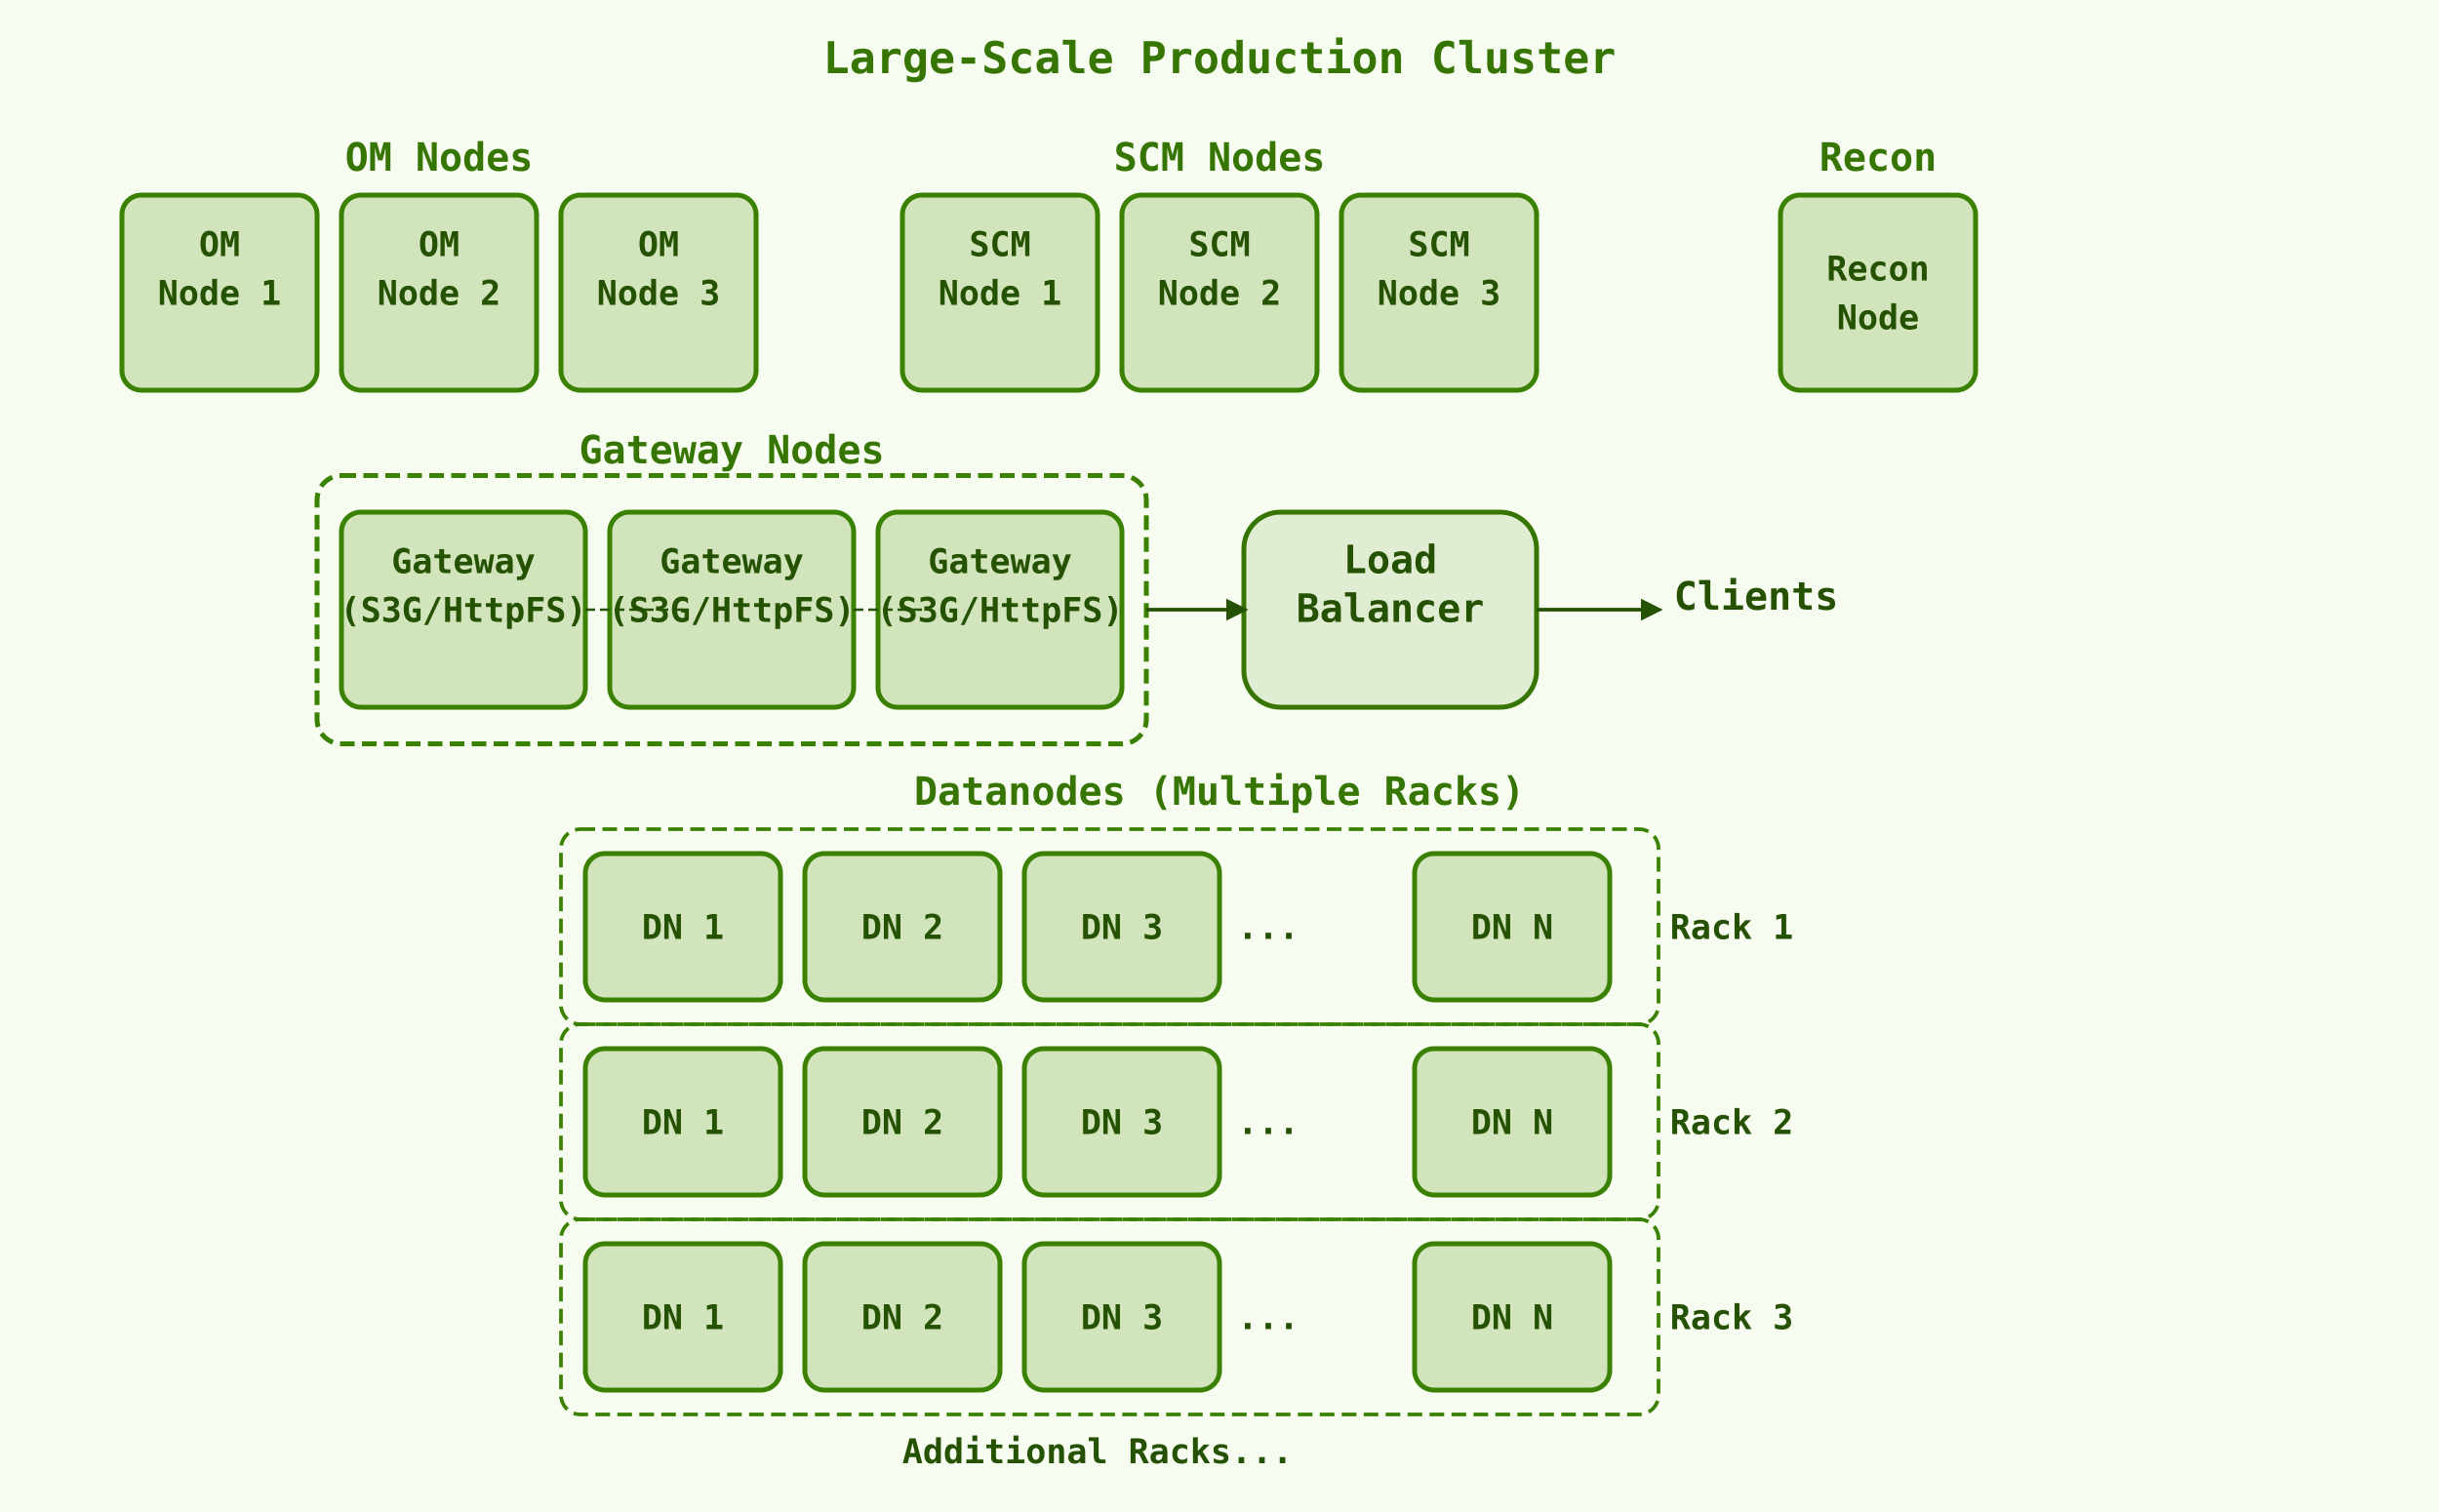
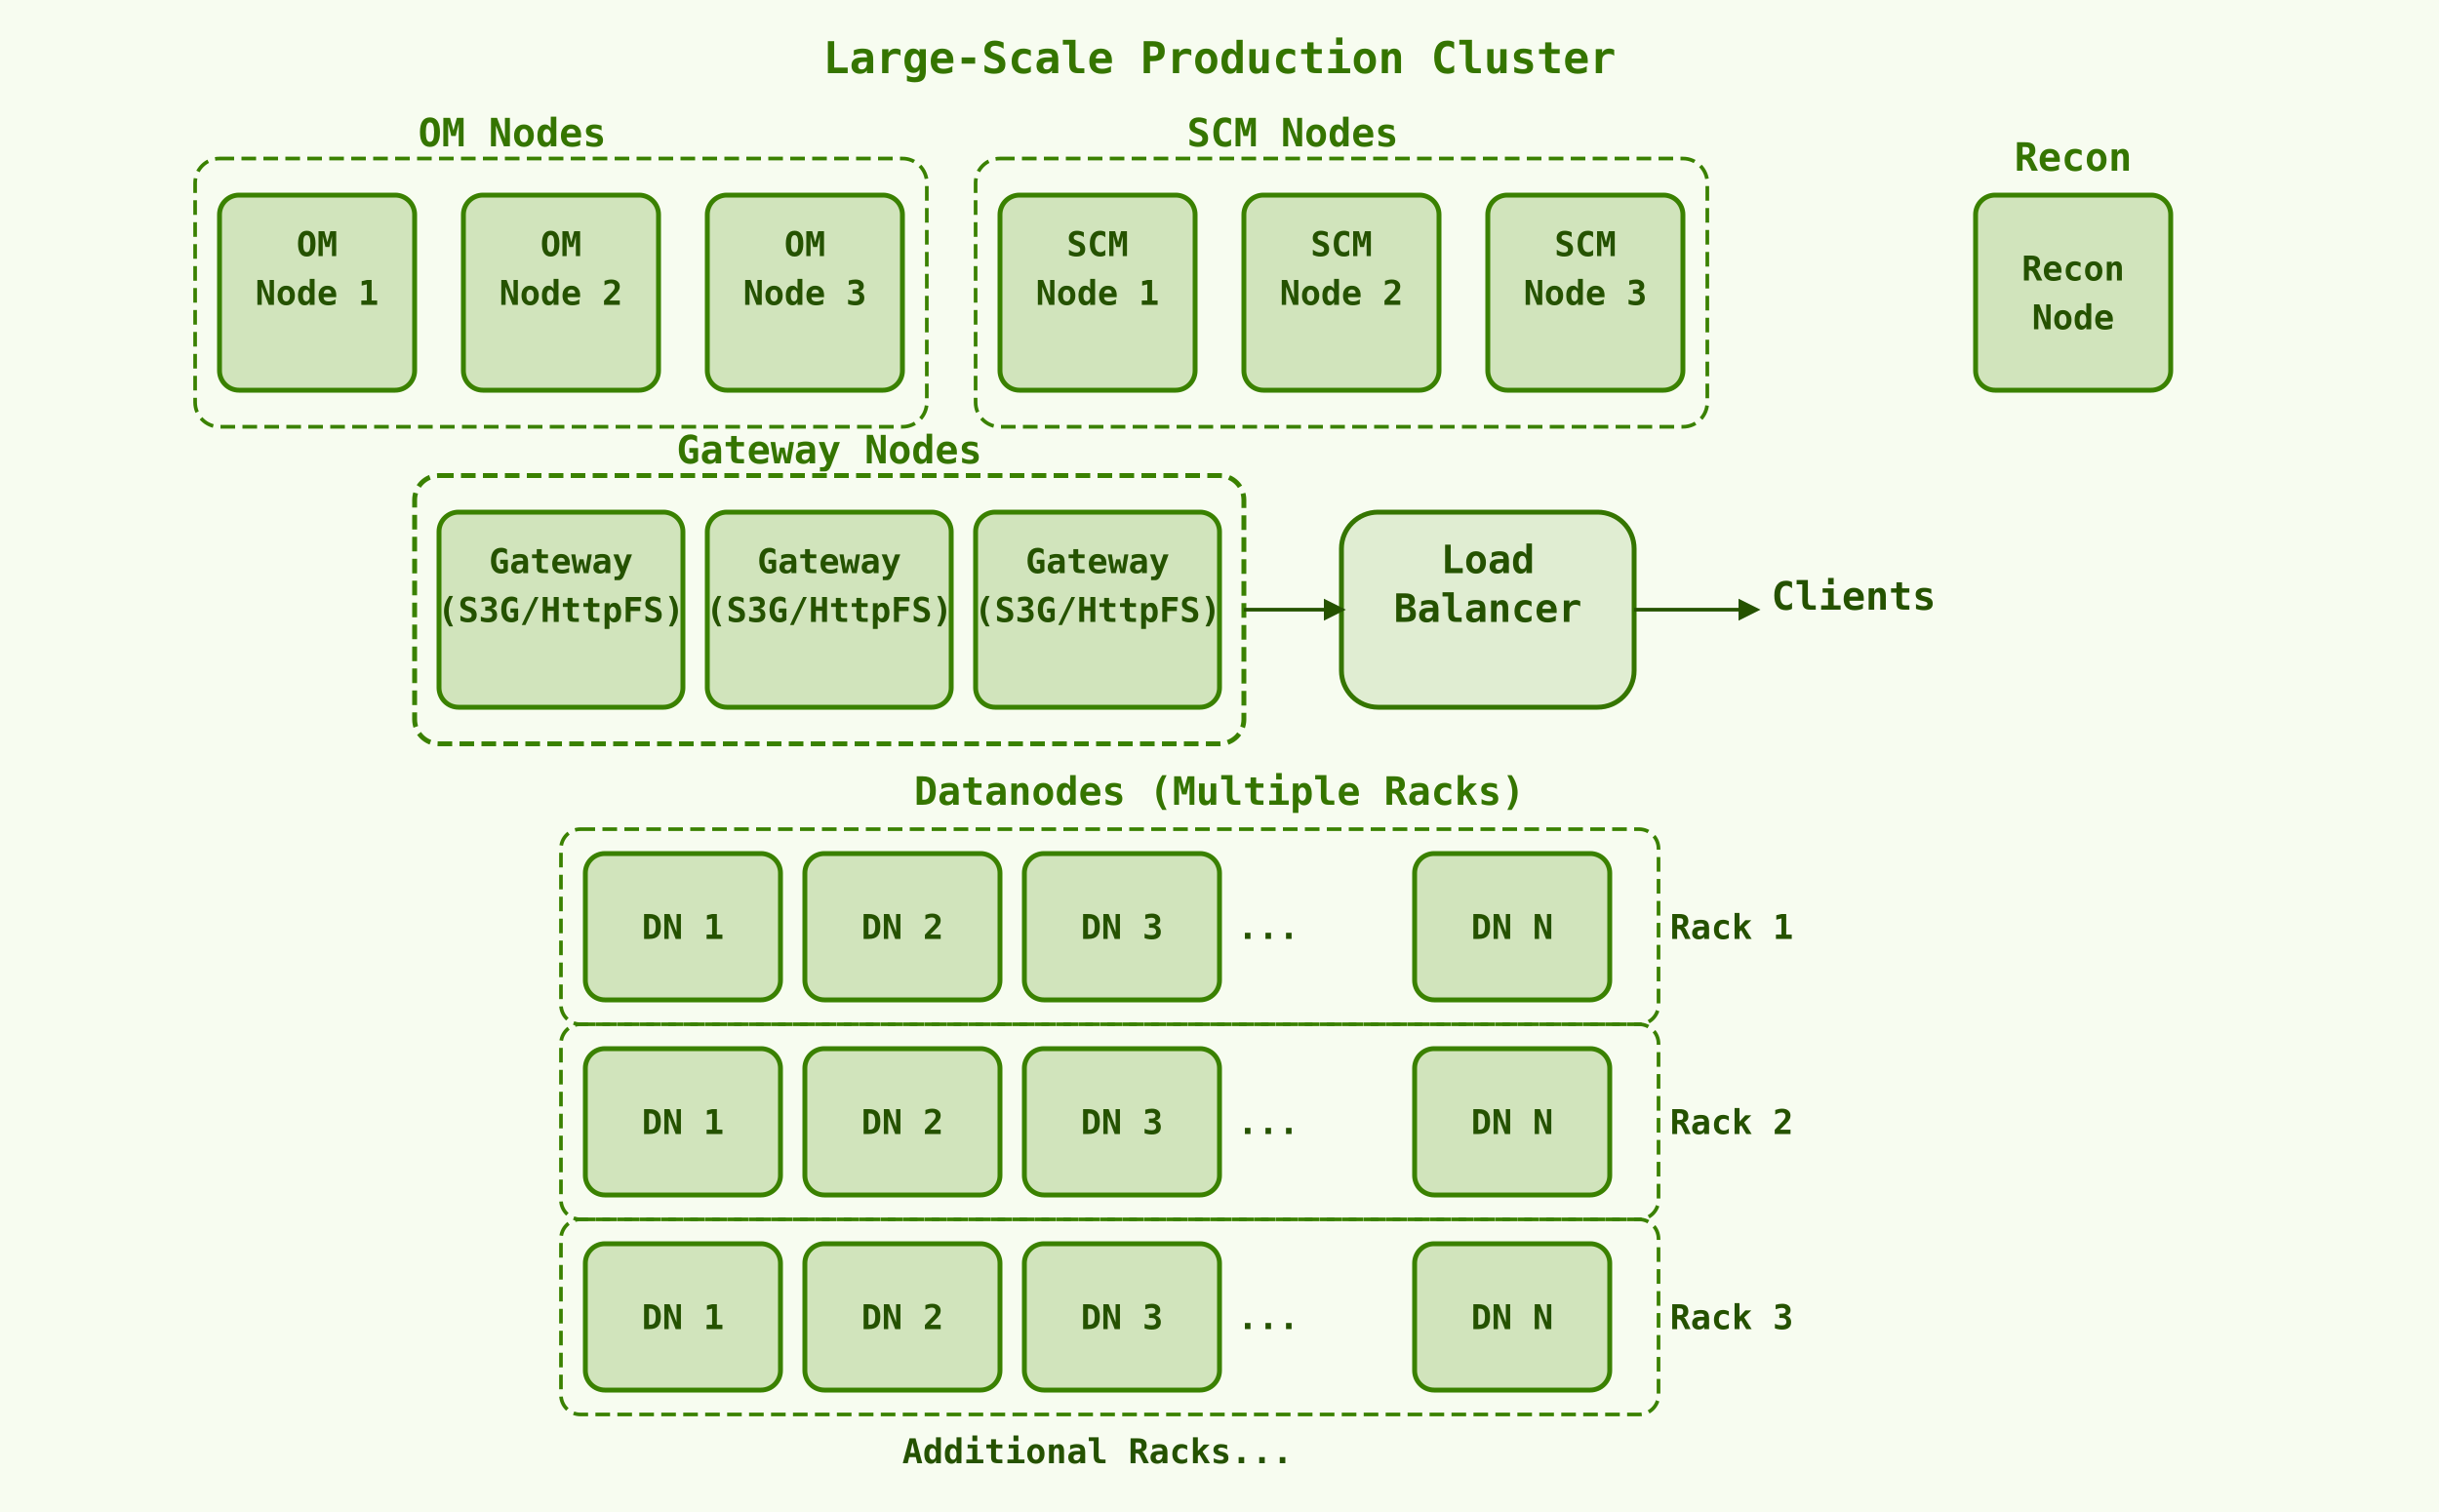
<svg xmlns="http://www.w3.org/2000/svg" width="1000" height="620" font-family="JetBrains Mono, monospace" font-size="12">
  <rect width="1000" height="620" fill="#f7fcf0" />
  <text x="500" y="30" font-family="JetBrains Mono, monospace" font-size="18" text-anchor="middle" fill="#357500" font-weight="bold">Large-Scale Production Cluster</text>
  <style>
        .server-box { fill: #d1e4bc; stroke: #3a8100; stroke-width: 2; rx: 8; ry: 8; }
        .lb-box { fill: #e0edd2; stroke: #357500; stroke-width: 2; rx: 15; ry: 15; }
        .service-box-om { fill: #4c8c2b; stroke: #306900; stroke-width: 2; rx: 4; ry: 4; }
        .service-box-scm { fill: #3a7a1a; stroke: #306900; stroke-width: 2; rx: 4; ry: 4; }
        .service-box-recon { fill: #5fa638; stroke: #3a8100; stroke-width: 2; rx: 4; ry: 4; }
        .service-box-s3g { fill: #96d26e; stroke: #3a8100; stroke-width: 2; rx: 4; ry: 4; }
        .service-box-dn { fill: #5fa638; stroke: #3a8100; stroke-width: 2; rx: 4; ry: 4; }
        .text-label { fill: #255200; text-anchor: middle; font-weight: bold; }
        .service-text { fill: #ffffff; text-anchor: middle; font-weight: bold; }
        .section-label { fill: #357500; text-anchor: middle; font-weight: bold; font-size: 16px; }
        .arrow-line { stroke: #255200; stroke-width: 1.5; marker-end: url(#arrow); }
        .rack-box { fill: none; stroke: #3a8100; stroke-width: 1.5; stroke-dasharray: 6,3; rx: 8; ry: 8; }
    </style>
  <defs>
    <marker id="arrow" viewBox="0 0 10 10" refX="8" refY="5" markerWidth="6" markerHeight="6" orient="auto-start-reverse">
      <path d="M 0 0 L 10 5 L 0 10 z" fill="#255200" />
    </marker>
  </defs>
-   <text x="180" y="70" class="section-label">OM Nodes</text>
-   <rect x="50" y="80" width="80" height="80" class="server-box" />
-   <text x="90" y="105" font-size="14" class="text-label">OM</text>
-   <text x="90" y="125" font-size="14" class="text-label">Node 1</text>
-   <rect x="140" y="80" width="80" height="80" class="server-box" />
-   <text x="180" y="105" font-size="14" class="text-label">OM</text>
-   <text x="180" y="125" font-size="14" class="text-label">Node 2</text>
-   <rect x="230" y="80" width="80" height="80" class="server-box" />
-   <text x="270" y="105" font-size="14" class="text-label">OM</text>
-   <text x="270" y="125" font-size="14" class="text-label">Node 3</text>
-   <text x="500" y="70" class="section-label">SCM Nodes</text>
-   <rect x="370" y="80" width="80" height="80" class="server-box" />
-   <text x="410" y="105" font-size="14" class="text-label">SCM</text>
-   <text x="410" y="125" font-size="14" class="text-label">Node 1</text>
-   <rect x="460" y="80" width="80" height="80" class="server-box" />
-   <text x="500" y="105" font-size="14" class="text-label">SCM</text>
-   <text x="500" y="125" font-size="14" class="text-label">Node 2</text>
-   <rect x="550" y="80" width="80" height="80" class="server-box" />
-   <text x="590" y="105" font-size="14" class="text-label">SCM</text>
-   <text x="590" y="125" font-size="14" class="text-label">Node 3</text>
-   <text x="770" y="70" class="section-label">Recon</text>
-   <rect x="730" y="80" width="80" height="80" class="server-box" />
-   <text x="770" y="115" font-size="14" class="text-label">Recon</text>
-   <text x="770" y="135" font-size="14" class="text-label">Node</text>
-   <text x="300" y="190" class="section-label">Gateway Nodes</text>
-   <rect x="130" y="195" width="340" height="110" rx="10" ry="10" fill="none" stroke="#3a8100" stroke-width="2" stroke-dasharray="6,3" />
-   <rect x="140" y="210" width="100" height="80" class="server-box" />
-   <text x="190" y="235" font-size="14" class="text-label">Gateway</text>
-   <text x="190" y="255" font-size="14" class="text-label">(S3G/HttpFS)</text>
-   <rect x="250" y="210" width="100" height="80" class="server-box" />
-   <text x="300" y="235" font-size="14" class="text-label">Gateway</text>
-   <text x="300" y="255" font-size="14" class="text-label">(S3G/HttpFS)</text>
-   <rect x="360" y="210" width="100" height="80" class="server-box" />
-   <text x="410" y="235" font-size="14" class="text-label">Gateway</text>
-   <text x="410" y="255" font-size="14" class="text-label">(S3G/HttpFS)</text>
-   <rect x="510" y="210" width="120" height="80" class="lb-box" />
-   <text x="570" y="235" font-size="16" class="text-label">Load</text>
-   <text x="570" y="255" font-size="16" class="text-label">Balancer</text>
-   <text x="720" y="250" font-size="16" class="text-label">Clients</text>
+   <text x="210" y="60" class="section-label">OM Nodes</text>
+   <rect x="80" y="65" width="300" height="110" rx="10" ry="10" fill="none" stroke="#3a8100" stroke-width="1.5" stroke-dasharray="6,3" />
+   <rect x="90" y="80" width="80" height="80" class="server-box" />
+   <text x="130" y="105" font-size="14" class="text-label">OM</text>
+   <text x="130" y="125" font-size="14" class="text-label">Node 1</text>
+   <rect x="190" y="80" width="80" height="80" class="server-box" />
+   <text x="230" y="105" font-size="14" class="text-label">OM</text>
+   <text x="230" y="125" font-size="14" class="text-label">Node 2</text>
+   <rect x="290" y="80" width="80" height="80" class="server-box" />
+   <text x="330" y="105" font-size="14" class="text-label">OM</text>
+   <text x="330" y="125" font-size="14" class="text-label">Node 3</text>
+   <text x="530" y="60" class="section-label">SCM Nodes</text>
+   <rect x="400" y="65" width="300" height="110" rx="10" ry="10" fill="none" stroke="#3a8100" stroke-width="1.5" stroke-dasharray="6,3" />
+   <rect x="410" y="80" width="80" height="80" class="server-box" />
+   <text x="450" y="105" font-size="14" class="text-label">SCM</text>
+   <text x="450" y="125" font-size="14" class="text-label">Node 1</text>
+   <rect x="510" y="80" width="80" height="80" class="server-box" />
+   <text x="550" y="105" font-size="14" class="text-label">SCM</text>
+   <text x="550" y="125" font-size="14" class="text-label">Node 2</text>
+   <rect x="610" y="80" width="80" height="80" class="server-box" />
+   <text x="650" y="105" font-size="14" class="text-label">SCM</text>
+   <text x="650" y="125" font-size="14" class="text-label">Node 3</text>
+   <text x="850" y="70" class="section-label">Recon</text>
+   <rect x="810" y="80" width="80" height="80" class="server-box" />
+   <text x="850" y="115" font-size="14" class="text-label">Recon</text>
+   <text x="850" y="135" font-size="14" class="text-label">Node</text>
+   <text x="340" y="190" class="section-label">Gateway Nodes</text>
+   <rect x="170" y="195" width="340" height="110" rx="10" ry="10" fill="none" stroke="#3a8100" stroke-width="2" stroke-dasharray="6,3" />
+   <rect x="180" y="210" width="100" height="80" class="server-box" />
+   <text x="230" y="235" font-size="14" class="text-label">Gateway</text>
+   <text x="230" y="255" font-size="14" class="text-label">(S3G/HttpFS)</text>
+   <rect x="290" y="210" width="100" height="80" class="server-box" />
+   <text x="340" y="235" font-size="14" class="text-label">Gateway</text>
+   <text x="340" y="255" font-size="14" class="text-label">(S3G/HttpFS)</text>
+   <rect x="400" y="210" width="100" height="80" class="server-box" />
+   <text x="450" y="235" font-size="14" class="text-label">Gateway</text>
+   <text x="450" y="255" font-size="14" class="text-label">(S3G/HttpFS)</text>
+   <rect x="550" y="210" width="120" height="80" class="lb-box" />
+   <text x="610" y="235" font-size="16" class="text-label">Load</text>
+   <text x="610" y="255" font-size="16" class="text-label">Balancer</text>
+   <text x="760" y="250" font-size="16" class="text-label">Clients</text>
  <text x="500" y="330" class="section-label">Datanodes (Multiple Racks)</text>
  <rect x="230" y="340" width="450" height="80" class="rack-box" />
  <text x="710" y="385" font-size="14" class="text-label">Rack 1</text>
  <rect x="240" y="350" width="80" height="60" class="server-box" />
  <text x="280" y="385" font-size="14" class="text-label">DN 1</text>
  <rect x="330" y="350" width="80" height="60" class="server-box" />
  <text x="370" y="385" font-size="14" class="text-label">DN 2</text>
  <rect x="420" y="350" width="80" height="60" class="server-box" />
  <text x="460" y="385" font-size="14" class="text-label">DN 3</text>
  <text x="520" y="385" font-size="14" class="text-label">...</text>
  <rect x="580" y="350" width="80" height="60" class="server-box" />
  <text x="620" y="385" font-size="14" class="text-label">DN N</text>
  <rect x="230" y="420" width="450" height="80" class="rack-box" />
  <text x="710" y="465" font-size="14" class="text-label">Rack 2</text>
  <rect x="240" y="430" width="80" height="60" class="server-box" />
  <text x="280" y="465" font-size="14" class="text-label">DN 1</text>
  <rect x="330" y="430" width="80" height="60" class="server-box" />
  <text x="370" y="465" font-size="14" class="text-label">DN 2</text>
  <rect x="420" y="430" width="80" height="60" class="server-box" />
  <text x="460" y="465" font-size="14" class="text-label">DN 3</text>
  <text x="520" y="465" font-size="14" class="text-label">...</text>
  <rect x="580" y="430" width="80" height="60" class="server-box" />
  <text x="620" y="465" font-size="14" class="text-label">DN N</text>
  <rect x="230" y="500" width="450" height="80" class="rack-box" />
  <text x="710" y="545" font-size="14" class="text-label">Rack 3</text>
  <rect x="240" y="510" width="80" height="60" class="server-box" />
  <text x="280" y="545" font-size="14" class="text-label">DN 1</text>
  <rect x="330" y="510" width="80" height="60" class="server-box" />
  <text x="370" y="545" font-size="14" class="text-label">DN 2</text>
  <rect x="420" y="510" width="80" height="60" class="server-box" />
  <text x="460" y="545" font-size="14" class="text-label">DN 3</text>
  <text x="520" y="545" font-size="14" class="text-label">...</text>
  <rect x="580" y="510" width="80" height="60" class="server-box" />
  <text x="620" y="545" font-size="14" class="text-label">DN N</text>
  <text x="450" y="600" font-size="14" class="text-label">Additional Racks...</text>
-   <line x1="470" y1="250" x2="510" y2="250" class="arrow-line" />
-   <line x1="240" y1="250" x2="280" y2="250" stroke="#255200" stroke-width="1" stroke-dasharray="4,2" />
-   <line x1="350" y1="250" x2="380" y2="250" stroke="#255200" stroke-width="1" stroke-dasharray="4,2" />
-   <line x1="630" y1="250" x2="680" y2="250" class="arrow-line" />
+   <line x1="510" y1="250" x2="550" y2="250" class="arrow-line" />
+   <line x1="670" y1="250" x2="720" y2="250" class="arrow-line" />
</svg>
